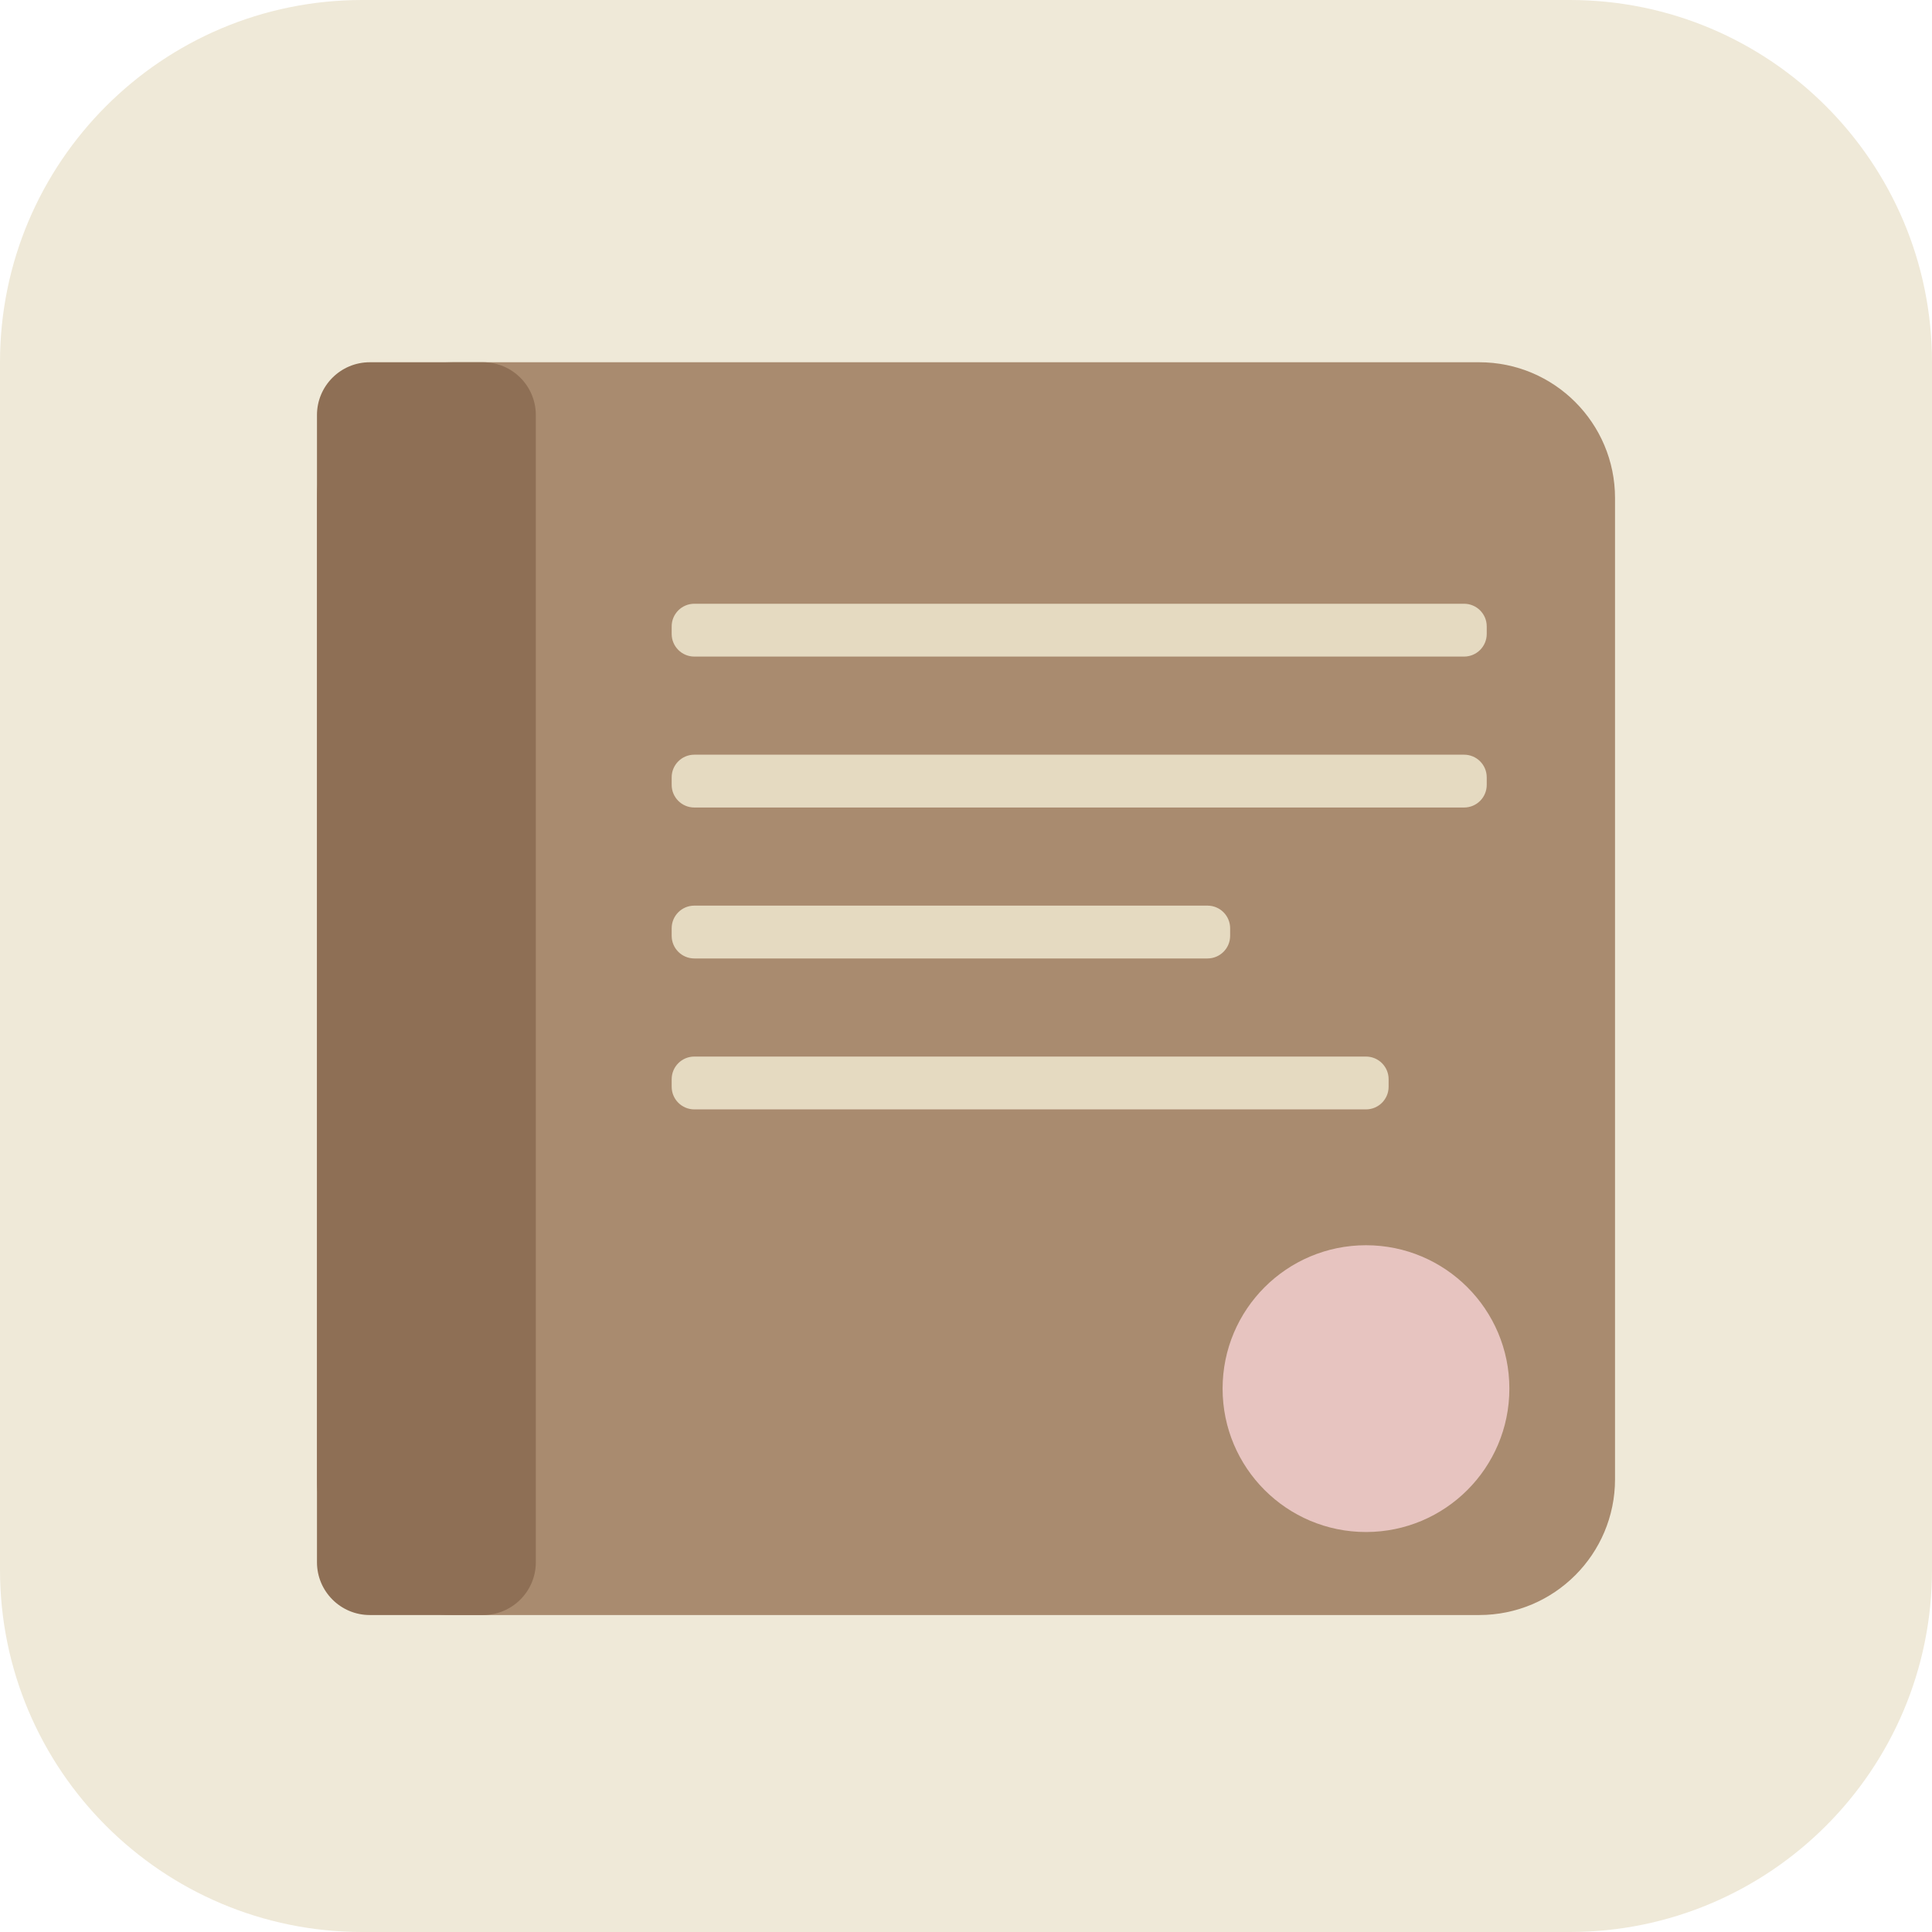
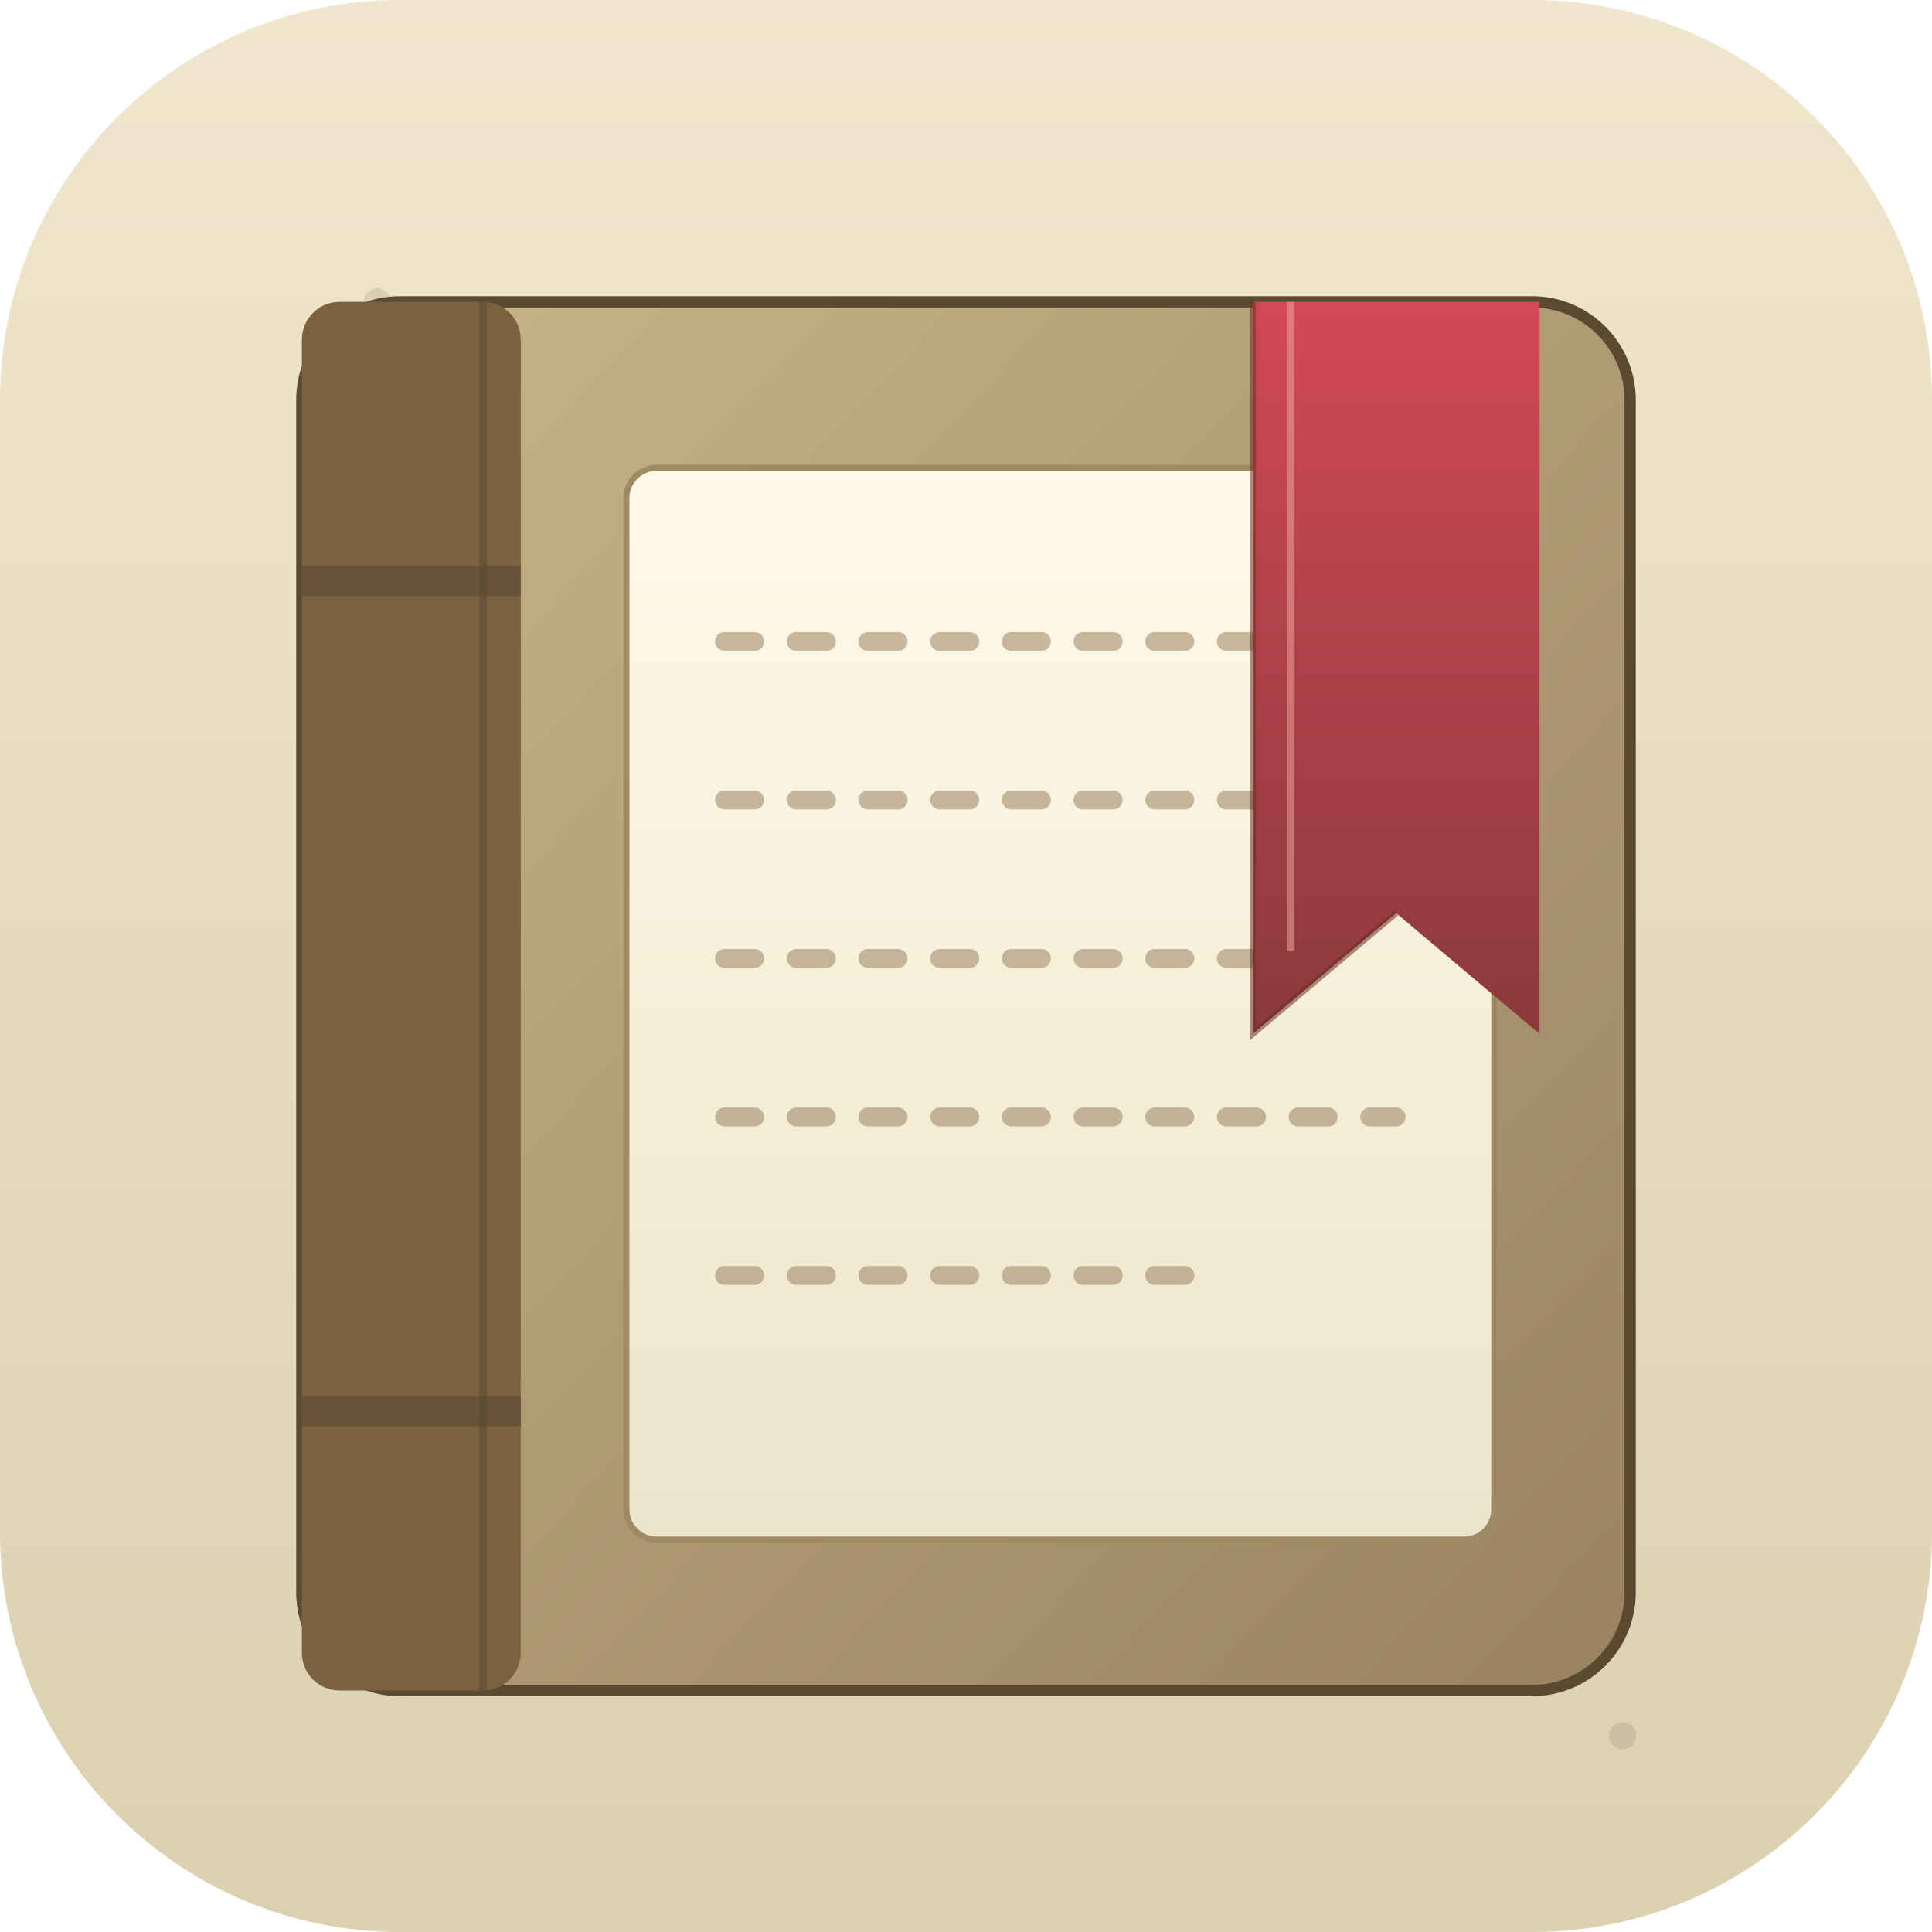
<svg xmlns="http://www.w3.org/2000/svg" viewBox="0 0 512 512">
-   <rect width="512" height="512" rx="96" fill="#efe9d8" />
-   <rect x="84" y="96" width="344" height="332" rx="36" fill="#a98b6f" />
-   <rect x="84" y="96" width="58" height="332" rx="14" fill="#8e6f55" />
-   <g fill="#f6efd8" opacity="0.78">
-     <rect x="178" y="160" width="216" height="14" rx="6" />
-     <rect x="178" y="200" width="216" height="14" rx="6" />
-     <rect x="178" y="240" width="148" height="14" rx="6" />
-     <rect x="178" y="280" width="190" height="14" rx="6" />
+   <defs>
+     <linearGradient id="ic5-bg" x1="0" y1="0" x2="0" y2="1">
+       <stop offset="0" stop-color="#f0e6cd" />
+       <stop offset="1" stop-color="#dcd0b0" />
+     </linearGradient>
+     <linearGradient id="ic5-cover" x1="0" y1="0" x2="1" y2="1">
+       <stop offset="0" stop-color="#c8b48a" />
+       <stop offset="1" stop-color="#9a8260" />
+     </linearGradient>
+     <linearGradient id="ic5-paper" x1="0" y1="0" x2="0" y2="1">
+       <stop offset="0" stop-color="#fffaea" />
+       <stop offset="1" stop-color="#ece4ca" />
+     </linearGradient>
+     <linearGradient id="ic5-ribbon" x1="0" y1="0" x2="0" y2="1">
+       <stop offset="0" stop-color="#d24858" />
+       <stop offset="1" stop-color="#8a3a3a" />
+     </linearGradient>
+   </defs>
+   <rect width="512" height="512" rx="106" fill="url(#ic5-bg)" />
+   <g opacity="0.15">
+     <circle cx="100" cy="80" r="3.6" fill="#6b5a45" />
+     <circle cx="420" cy="160" r="4" fill="#6b5a45" />
+     <circle cx="90" cy="420" r="3" fill="#6b5a45" />
+     <circle cx="430" cy="460" r="3.6" fill="#6b5a45" />
  </g>
-   <circle cx="362" cy="368" r="38" fill="#e7c4c0" />
+   <rect x="80" y="80" width="352" height="368" rx="26" fill="url(#ic5-cover)" stroke="#5a4a32" stroke-width="3" />
+   <rect x="80" y="80" width="58" height="368" rx="10" fill="#7a6240" />
+   <line x1="128" y1="80" x2="128" y2="448" stroke="#5a4a32" stroke-width="2" opacity="0.6" />
+   <rect x="80" y="150" width="58" height="8" fill="#5a4a32" opacity="0.6" />
+   <rect x="80" y="370" width="58" height="8" fill="#5a4a32" opacity="0.6" />
+   <rect x="166" y="124" width="230" height="284" rx="8" fill="url(#ic5-paper)" stroke="#a08a64" stroke-width="1.6" />
+   <g stroke="#9a8460" stroke-width="5" stroke-linecap="round" stroke-dasharray="8 11" opacity="0.55">
+     <line x1="192" y1="170" x2="370" y2="170" />
+     <line x1="192" y1="212" x2="370" y2="212" />
+     <line x1="192" y1="254" x2="332" y2="254" />
+     <line x1="192" y1="296" x2="370" y2="296" />
+     <line x1="192" y1="338" x2="316" y2="338" />
+   </g>
+   <path d="M332 80 L332 274 L370 242 L408 274 L408 80 Z" fill="url(#ic5-ribbon)" />
+   <path d="M332 80 L332 274 L370 242" fill="none" stroke="#6b2f24" stroke-width="1.6" opacity="0.55" />
+   <line x1="342" y1="80" x2="342" y2="252" stroke="#f0a8a0" stroke-width="2" opacity="0.5" />
</svg>
